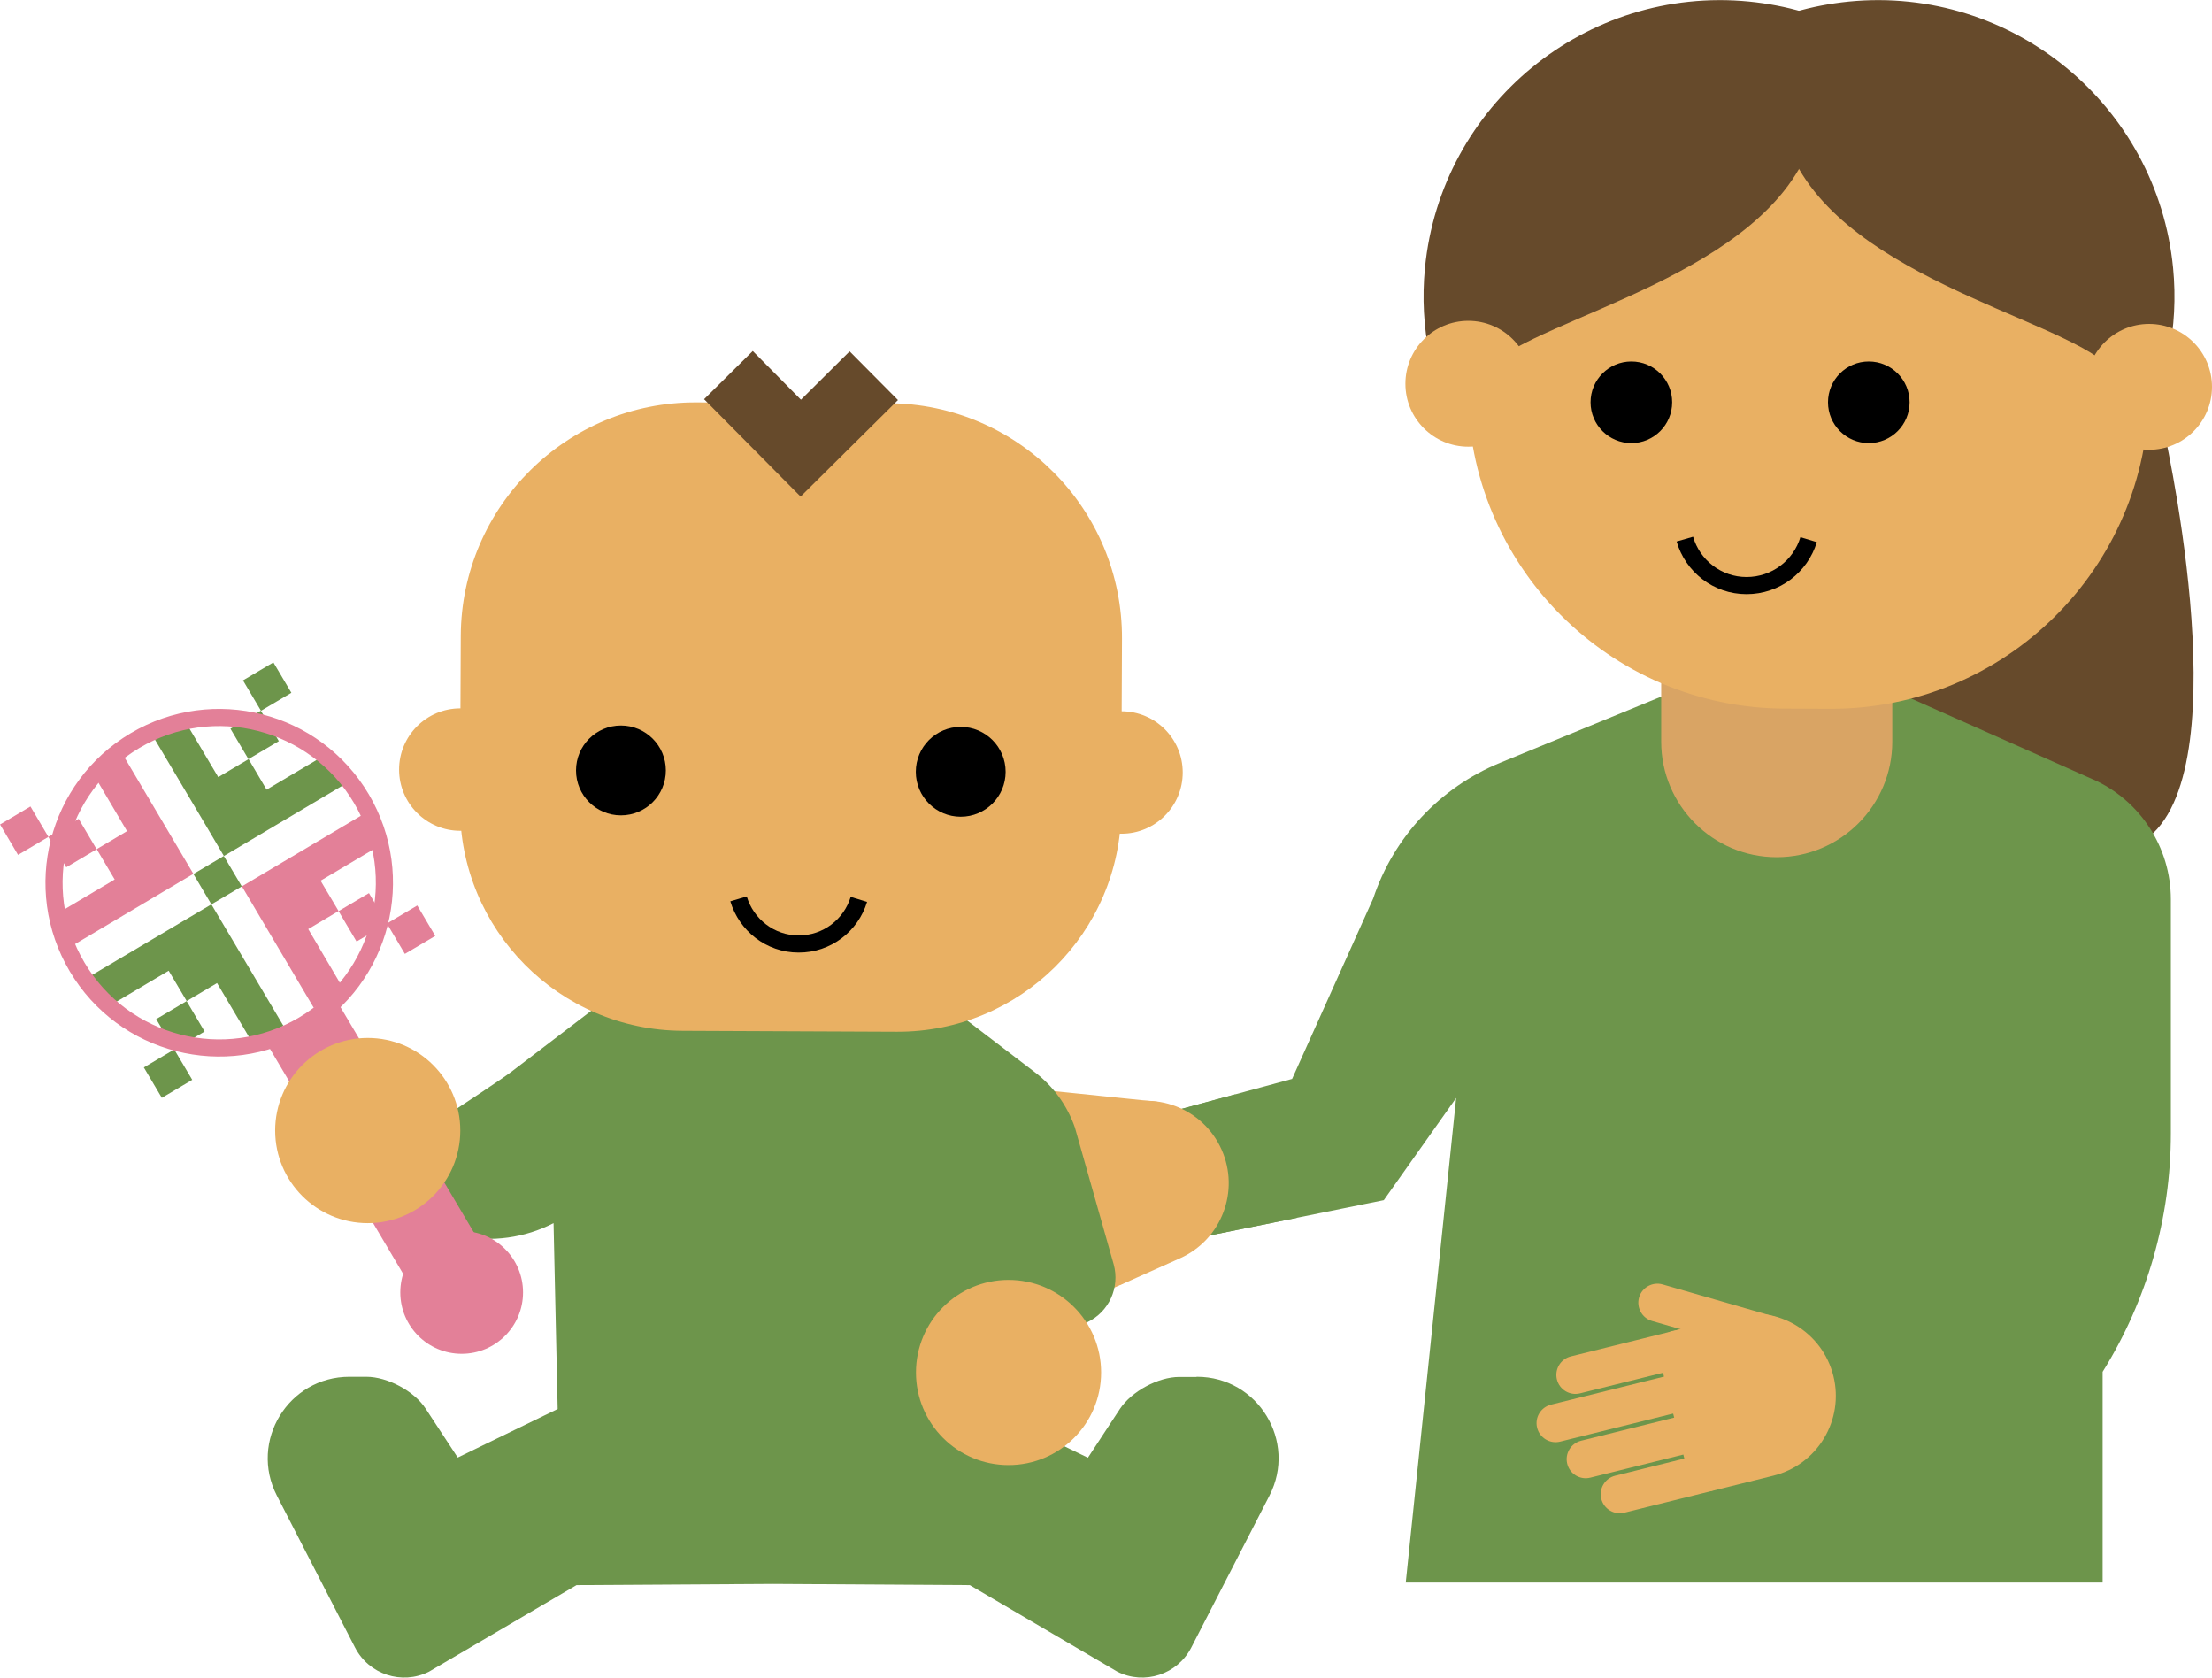
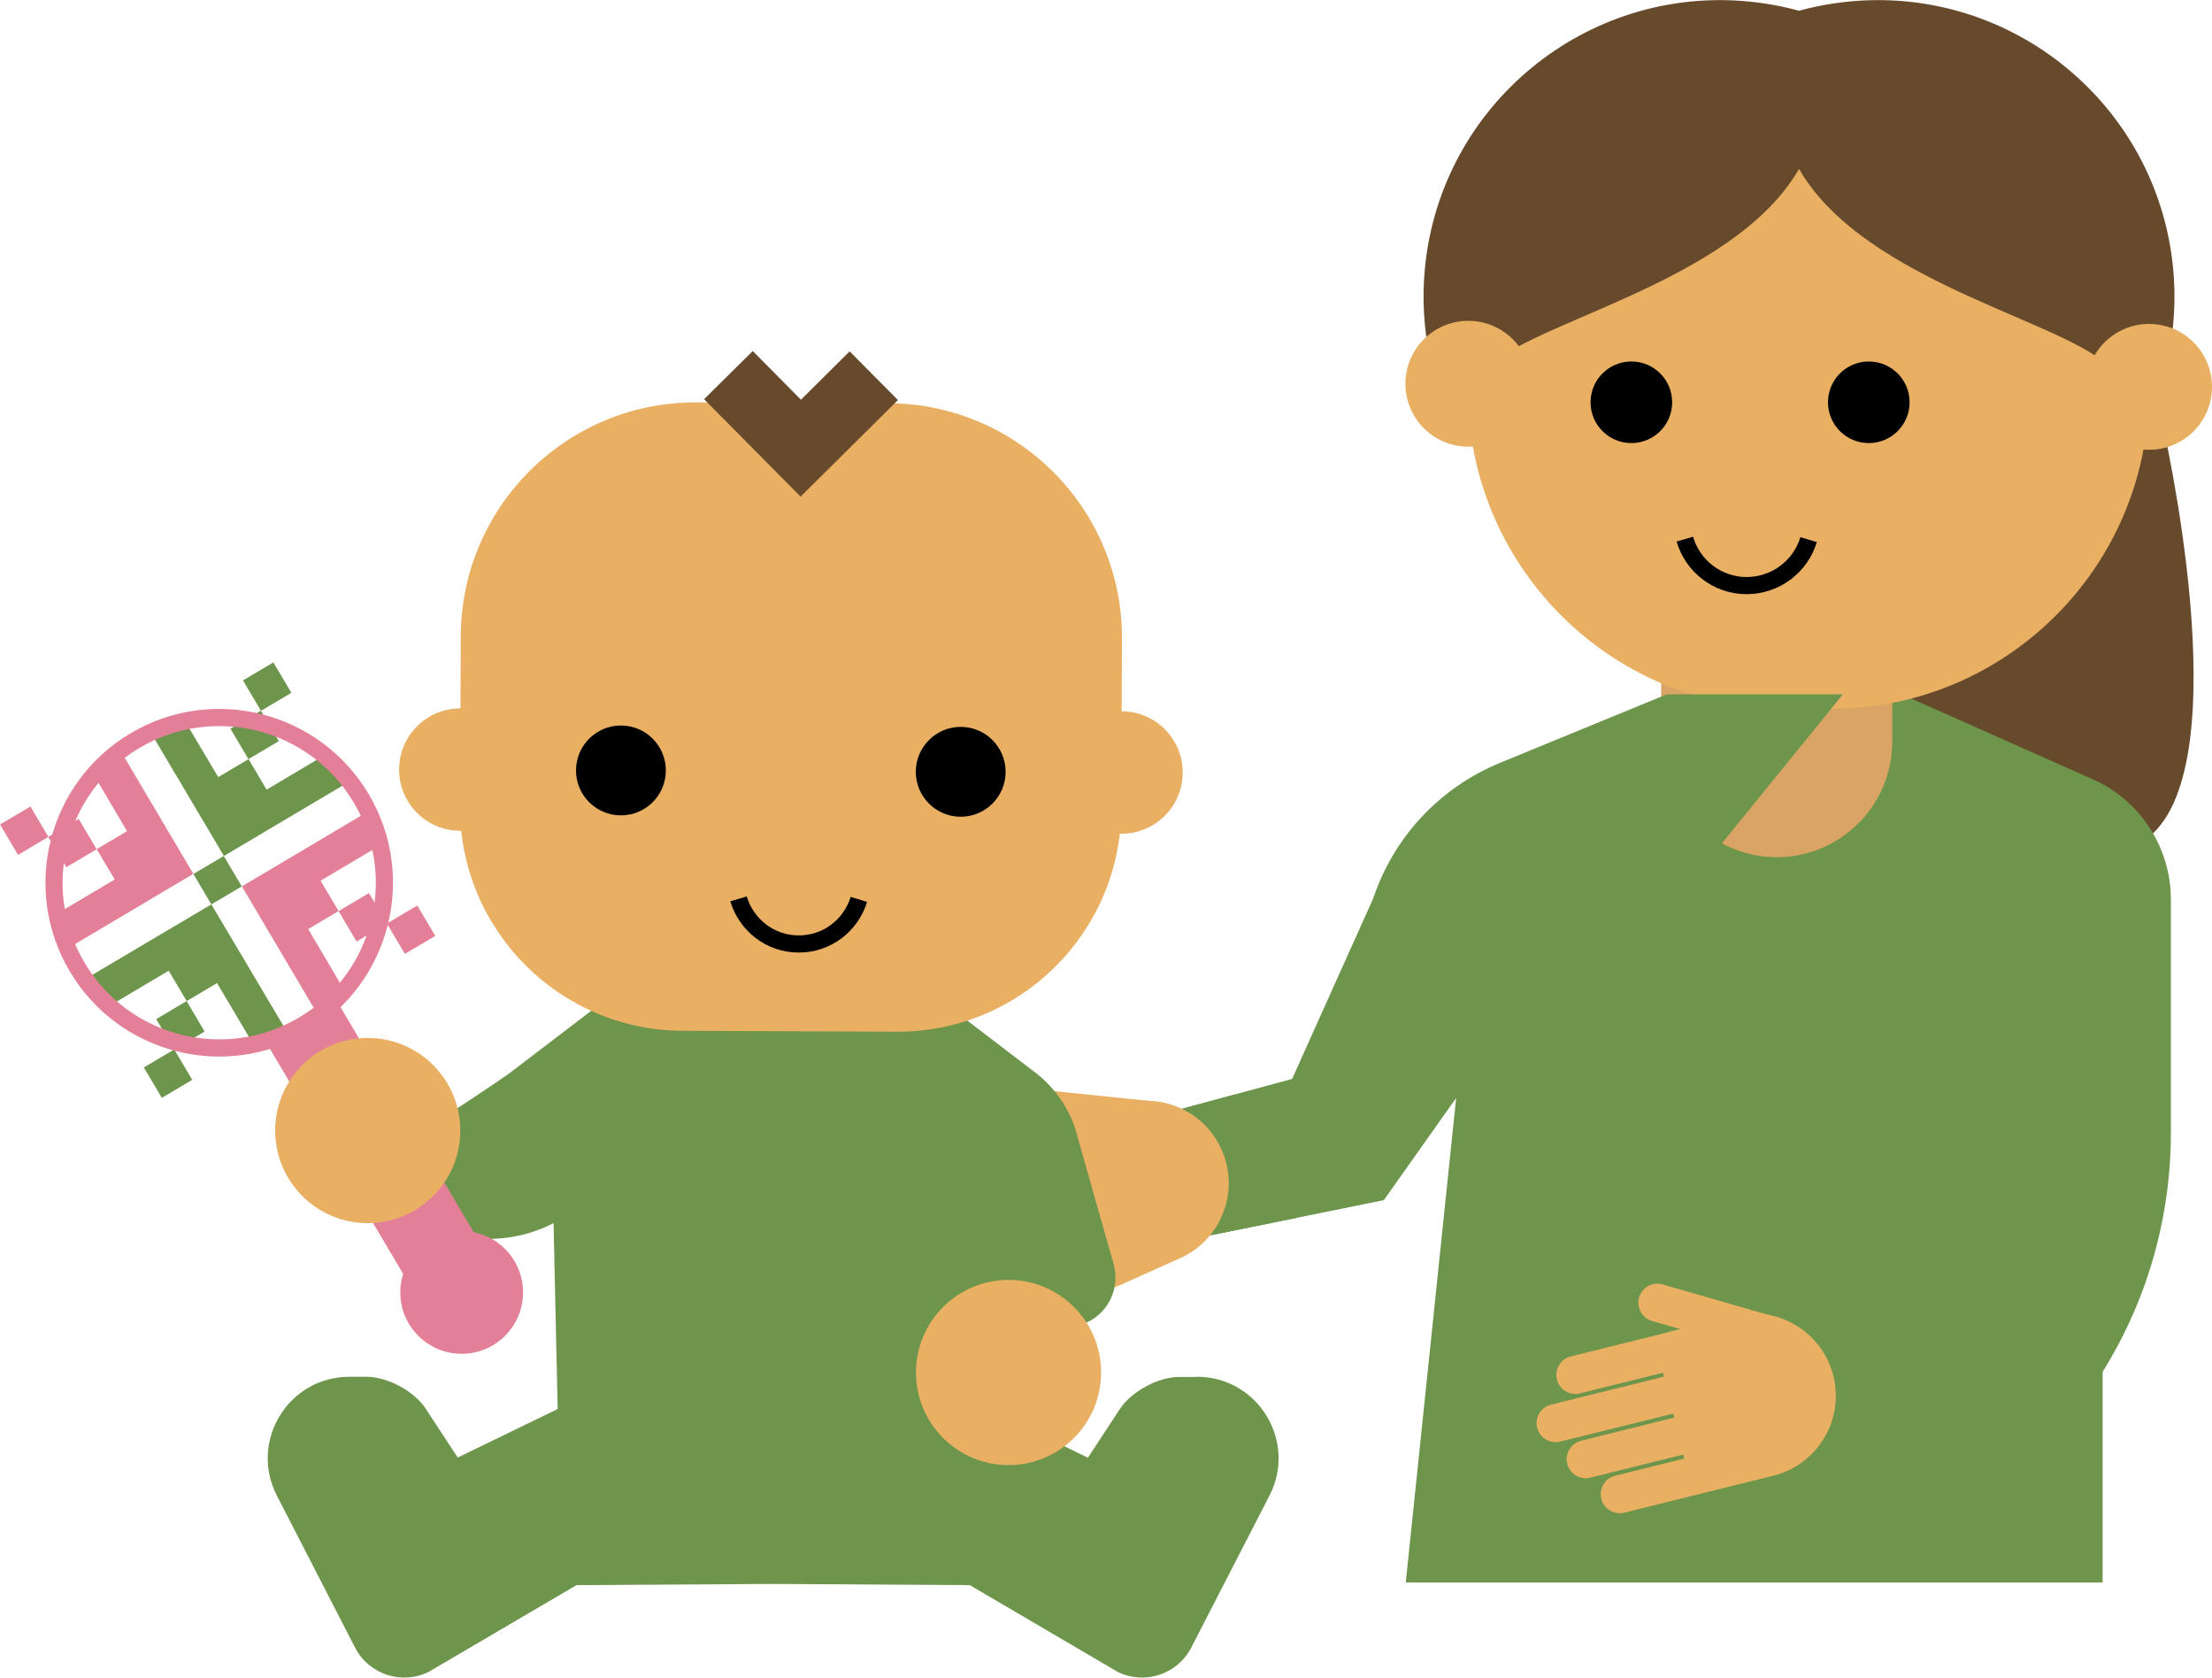
<svg xmlns="http://www.w3.org/2000/svg" id="Layer_1" data-name="Layer 1" viewBox="0 0 129.03 97.84">
  <defs>
    <style>
      .cls-1 {
        fill: #664a2b;
      }

      .cls-2 {
        fill: #e9b063;
      }

      .cls-3 {
        fill: #6d954b;
      }

      .cls-4 {
        fill: #d9a464;
      }

      .cls-5 {
        stroke: #000;
      }

      .cls-5, .cls-6 {
        fill: none;
        stroke-miterlimit: 10;
      }

      .cls-7 {
        fill: #e38098;
      }

      .cls-6 {
        stroke: #e38098;
      }
    </style>
  </defs>
  <g>
    <path class="cls-1" d="M126.12,24.6s4.6,19.82-.76,24.2-18.62-7.45-18.62-7.45l19.38-16.74Z" />
-     <path class="cls-3" d="M122.06,45.44l-11.13-4.95h-13.7l-9.74,4c-3.5,1.44-6.2,4.33-7.39,7.91l-4.73,10.52-7.35,1.99,2.58,7.13,10.12-2.05,4.22-5.96-2.94,28.26h40.65v-12.29c2.6-4.17,3.98-8.99,3.98-13.91v-13.64c0-3.03-1.79-5.78-4.56-7.01Z" />
+     <path class="cls-3" d="M122.06,45.44l-11.13-4.95h-3.43l-22.56,23.54-2.94,28.26h40.65v-12.29c2.6-4.17,3.98-8.99,3.98-13.91v-13.64c0-3.03-1.79-5.78-4.56-7.01Z" />
    <path class="cls-4" d="M97.6,36.51h12.08c.39,0,.7.31.7.7v6.04c0,3.72-3.02,6.74-6.74,6.74h0c-3.72,0-6.74-3.02-6.74-6.74v-6.04c0-.39.31-.7.7-.7Z" />
    <path class="cls-2" d="M104.84,3.61h1.32c10.59,0,19.19,8.6,19.19,19.19h0c0,10.23-8.31,18.54-18.54,18.54h-2.64c-10.23,0-18.54-8.31-18.54-18.54h0c0-10.59,8.6-19.19,19.19-19.19Z" transform="translate(.1 -.47) rotate(.25)" />
    <path class="cls-5" d="M105.5,31.47c-.47,1.56-1.92,2.68-3.62,2.68-1.71,0-3.15-1.15-3.6-2.71" />
    <path class="cls-1" d="M105.19.7c-1.01-.3-2.07-.5-3.16-.61-9.52-.93-17.98,6.03-18.91,15.53-.17,1.74-.07,3.46.26,5.08,1.12.33,2.63,1.51,3.49.66,2.96-2.9,16.27-5.33,18.84-13.23" />
    <path class="cls-1" d="M104.69.7c1.01-.3,2.07-.5,3.16-.61,9.52-.93,17.98,6.03,18.91,15.53.17,1.74.07,3.46-.26,5.08-1.12.33-2.63,1.51-3.49.66-2.96-2.9-16.27-5.33-18.84-13.23" />
    <circle class="cls-2" cx="125.36" cy="22.56" r="3.67" />
    <circle class="cls-2" cx="85.65" cy="22.38" r="3.67" />
    <g class="baby-offer-reach baby-offer-reach-out">
      <g class="baby-offer-curl">
        <rect class="cls-2" x="93.3" y="85.41" width="7.36" height="2.22" rx="1.11" ry="1.11" transform="translate(-17.99 25.91) rotate(-13.94)" />
        <rect class="cls-2" x="91.29" y="83.23" width="8.55" height="2.22" rx="1.11" ry="1.11" transform="translate(-17.5 25.5) rotate(-13.94)" />
        <rect class="cls-2" x="89.51" y="80.91" width="10.32" height="2.22" rx="1.11" ry="1.11" transform="translate(-16.97 25.22) rotate(-13.94)" />
        <rect class="cls-2" x="90.68" y="78.25" width="9.05" height="2.22" rx="1.11" ry="1.11" transform="translate(-16.31 25.27) rotate(-13.94)" />
        <path class="cls-2" d="M96.55,75.76h7c.33,0,.6.27.6.6v.51c0,.61-.5,1.11-1.11,1.11h-6.49c-.61,0-1.11-.5-1.11-1.11h0c0-.61.5-1.11,1.11-1.11Z" transform="translate(25.16 -24.61) rotate(16.06)" />
      </g>
      <path class="cls-2" d="M98.64,76.6h3.65c2.65,0,4.8,2.15,4.8,4.8h0c0,2.65-2.15,4.8-4.8,4.8h-3.65c-.63,0-1.15-.51-1.15-1.15v-7.31c0-.63.51-1.15,1.15-1.15Z" transform="translate(-16.6 27.04) rotate(-13.94)" />
    </g>
-     <g class="baby-offer-reach" style="animation-delay: -0.45s">
+     <g class="baby-offer-shoulder" style="animation-delay: -0.45s">
+       <path class="cls-3" d="M107.5,40.49h-10.27l-9.74,4c-3.5,1.44-6.2,4.33-7.39,7.91l-4.73,10.52-7.35,1.99,2.58,7.13,10.12-2.05,4.22-5.96l3.9,3.71,8.27-14.46,10.39-12.79Z" />
      <path class="cls-3" d="M68.02,64.91l2.58,7.13,5.06-1.02-3.6-7.2Z" />
      <g class="baby-offer-curl" style="animation-delay: -0.45s">
        <rect class="cls-2" x="58.89" y="73.86" width="7.36" height="2.22" rx="1.11" ry="1.11" transform="translate(-25.18 32.11) rotate(-24.12)" />
        <rect class="cls-2" x="56.51" y="71.96" width="8.55" height="2.22" rx="1.11" ry="1.11" transform="translate(-24.56 31.22) rotate(-24.12)" />
        <rect class="cls-2" x="54.34" y="69.84" width="10.32" height="2.22" rx="1.11" ry="1.11" transform="translate(-23.8 30.51) rotate(-24.12)" />
        <rect class="cls-2" x="55.02" y="67.13" width="9.05" height="2.22" rx="1.11" ry="1.11" transform="translate(-22.69 30.29) rotate(-24.12)" />
        <path class="cls-2" d="M60.38,63.86h7c.33,0,.6.27.6.6v.51c0,.61-.5,1.11-1.11,1.11h-6.49c-.61,0-1.11-.5-1.11-1.11h0c0-.61.5-1.11,1.11-1.11Z" transform="translate(6.99 -6.18) rotate(5.88)" />
      </g>
      <path class="cls-2" d="M63.23,64.19h3.65c2.65,0,4.8,2.15,4.8,4.8h0c0,2.65-2.15,4.8-4.8,4.8h-3.65c-.63,0-1.15-.51-1.15-1.15v-7.31c0-.63.51-1.15,1.15-1.15Z" transform="translate(-22.36 33.36) rotate(-24.12)" />
    </g>
    <path class="cls-3" d="M69.78,80.3h-.99c-1.23,0-2.78.84-3.46,1.86l-1.87,2.85-5.83-2.83.05-2.35,5.74-2.72c1.27-.6,1.92-2.03,1.54-3.39l-2.26-7.97c-.45-1.29-1.27-2.42-2.36-3.24l-4.82-3.68-9.67-.05h0s-.77,0-.77,0h-.77s0,0,0,0l-9.67.05-4.82,3.68c-1.09.83-8.61,5.68-8.61,5.68l1.02,1.18c2.5,2.9,6.66,3.71,10.06,1.96l.24,10.84-5.83,2.83-1.87-2.85c-.67-1.03-2.23-1.86-3.46-1.86h-.99c-3.56,0-5.86,3.76-4.23,6.93l4.56,8.86c.81,1.57,2.73,2.2,4.31,1.41l8.61-5.05,11.47-.07,11.47.07,8.61,5.05c1.58.79,3.5.16,4.31-1.41l4.56-8.86c1.63-3.16-.67-6.93-4.23-6.93Z" />
    <circle class="cls-2" cx="58.83" cy="80.04" r="5.4" />
    <g class="baby-offer-head">
      <circle class="cls-2" cx="26.85" cy="44.88" r="3.57" />
      <circle class="cls-2" cx="65.42" cy="45.05" r="3.57" />
      <path class="cls-2" d="M40.54,23.49h11.21c7.55,0,13.68,6.13,13.68,13.68v9.93c0,7.2-5.84,13.04-13.04,13.04h-12.49c-7.2,0-13.04-5.84-13.04-13.04v-9.93c0-7.55,6.13-13.68,13.68-13.68Z" transform="translate(.18 -.2) rotate(.25)" />
      <g>
        <circle cx="36.22" cy="44.93" r="2.62" />
        <circle cx="56.04" cy="45.01" r="2.62" />
        <path class="cls-5" d="M50.1,52.45c-.46,1.51-1.86,2.61-3.52,2.6-1.66,0-3.05-1.12-3.5-2.63" />
      </g>
      <polygon class="cls-1" points="52.38 23.33 49.56 20.49 46.72 23.31 43.91 20.47 41.07 23.28 46.7 28.96 52.38 23.33" />
    </g>
    <g class="baby-offer-arm">
      <g class="baby-offer-rattle">
        <rect class="cls-7" x="20.41" y="58.36" width="4.78" height="20.04" transform="translate(-31.66 21.16) rotate(-30.63)" />
        <circle class="cls-7" cx="26.93" cy="75.37" r="3.58" />
        <g>
          <g>
            <rect class="cls-3" x="14.56" y="39.01" width="2.06" height="2.06" transform="translate(-18.23 13.53) rotate(-30.63)" />
            <rect class="cls-3" x="13.83" y="41.83" width="2.06" height="2.06" transform="translate(-19.77 13.55) rotate(-30.63)" />
            <polygon class="cls-3" points="19.09 43.95 15.55 46.05 14.5 44.27 12.73 45.32 10.63 41.78 8.86 42.83 12.01 48.14 13.06 49.92 20.14 45.72 19.09 43.95" />
          </g>
          <g>
            <rect class="cls-3" x="8.77" y="61.58" width="2.06" height="2.06" transform="translate(-30.53 13.73) rotate(-30.63)" />
            <rect class="cls-3" x="9.5" y="58.76" width="2.06" height="2.06" transform="translate(-29 13.71) rotate(-30.63)" />
            <polygon class="cls-3" points="6.3 58.71 9.84 56.61 10.89 58.38 12.66 57.33 14.76 60.87 16.53 59.82 13.38 54.51 12.33 52.74 5.25 56.93 6.3 58.71" />
          </g>
          <g>
            <rect class="cls-7" x=".38" y="47.41" width="2.06" height="2.06" transform="translate(-24.48 7.48) rotate(-30.63)" />
            <rect class="cls-7" x="3.2" y="48.13" width="2.06" height="2.06" transform="translate(-24.46 9.02) rotate(-30.63)" />
            <polygon class="cls-7" points="5.32 44.93 7.41 48.47 5.64 49.52 6.69 51.29 3.15 53.39 4.2 55.16 9.51 52.01 11.28 50.96 7.09 43.88 5.32 44.93" />
          </g>
          <g>
            <rect class="cls-7" x="22.95" y="53.19" width="2.06" height="2.06" transform="translate(-24.28 19.78) rotate(-30.63)" />
            <rect class="cls-7" x="20.13" y="52.46" width="2.06" height="2.06" transform="translate(-24.3 18.25) rotate(-30.63)" />
            <polygon class="cls-7" points="20.07 57.73 17.98 54.18 19.75 53.13 18.7 51.36 22.24 49.26 21.19 47.49 15.88 50.64 14.11 51.69 18.3 58.77 20.07 57.73" />
          </g>
          <rect class="cls-3" x="11.67" y="50.3" width="2.06" height="2.06" transform="translate(50.39 14.25) rotate(59.37)" />
        </g>
        <rect class="cls-6" x="3.15" y="41.84" width="19.27" height="19.27" rx="9.64" ry="9.64" transform="translate(-24.44 13.7) rotate(-30.63)" />
      </g>
      <path class="cls-2" d="M26.85,65.93c0,2.98-2.42,5.4-5.4,5.4-2.98,0-5.4-2.42-5.4-5.4,0-2.98,2.42-5.4,5.4-5.4,2.98,0,5.4,2.42,5.4,5.4Z" />
    </g>
  </g>
  <circle cx="95.16" cy="23.46" r="2.38" />
  <circle cx="109.01" cy="23.46" r="2.38" />
</svg>
